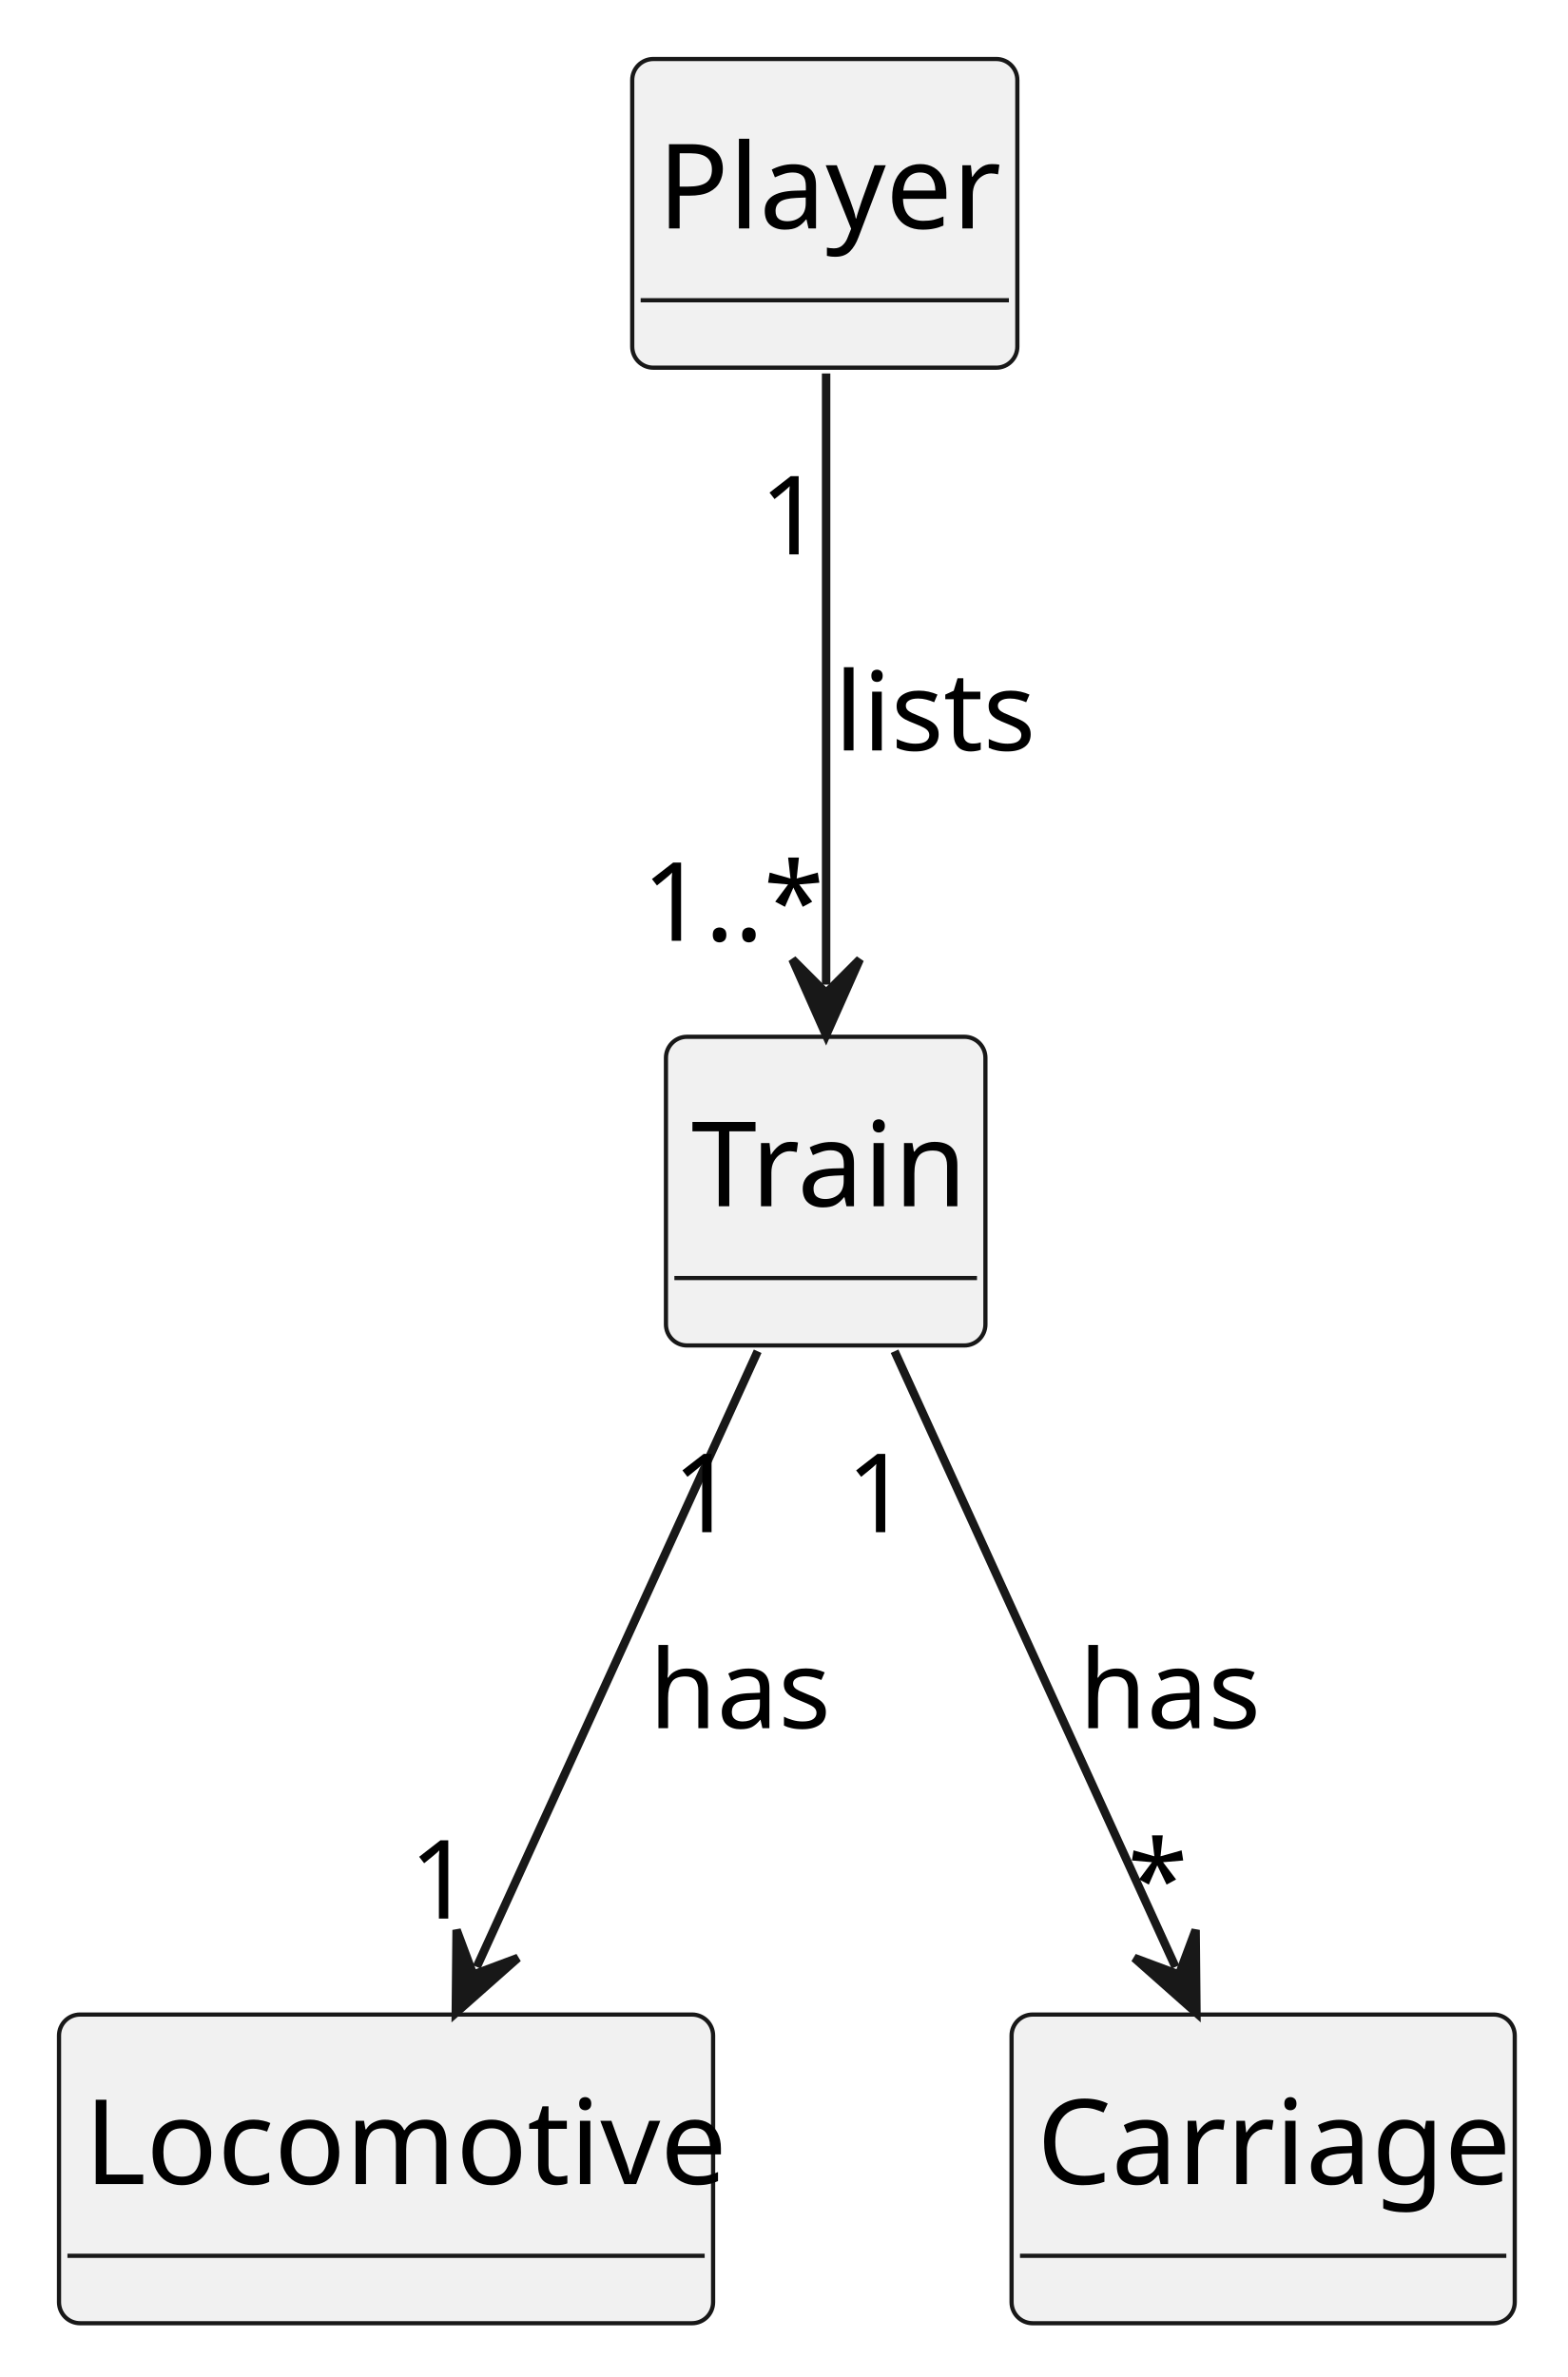
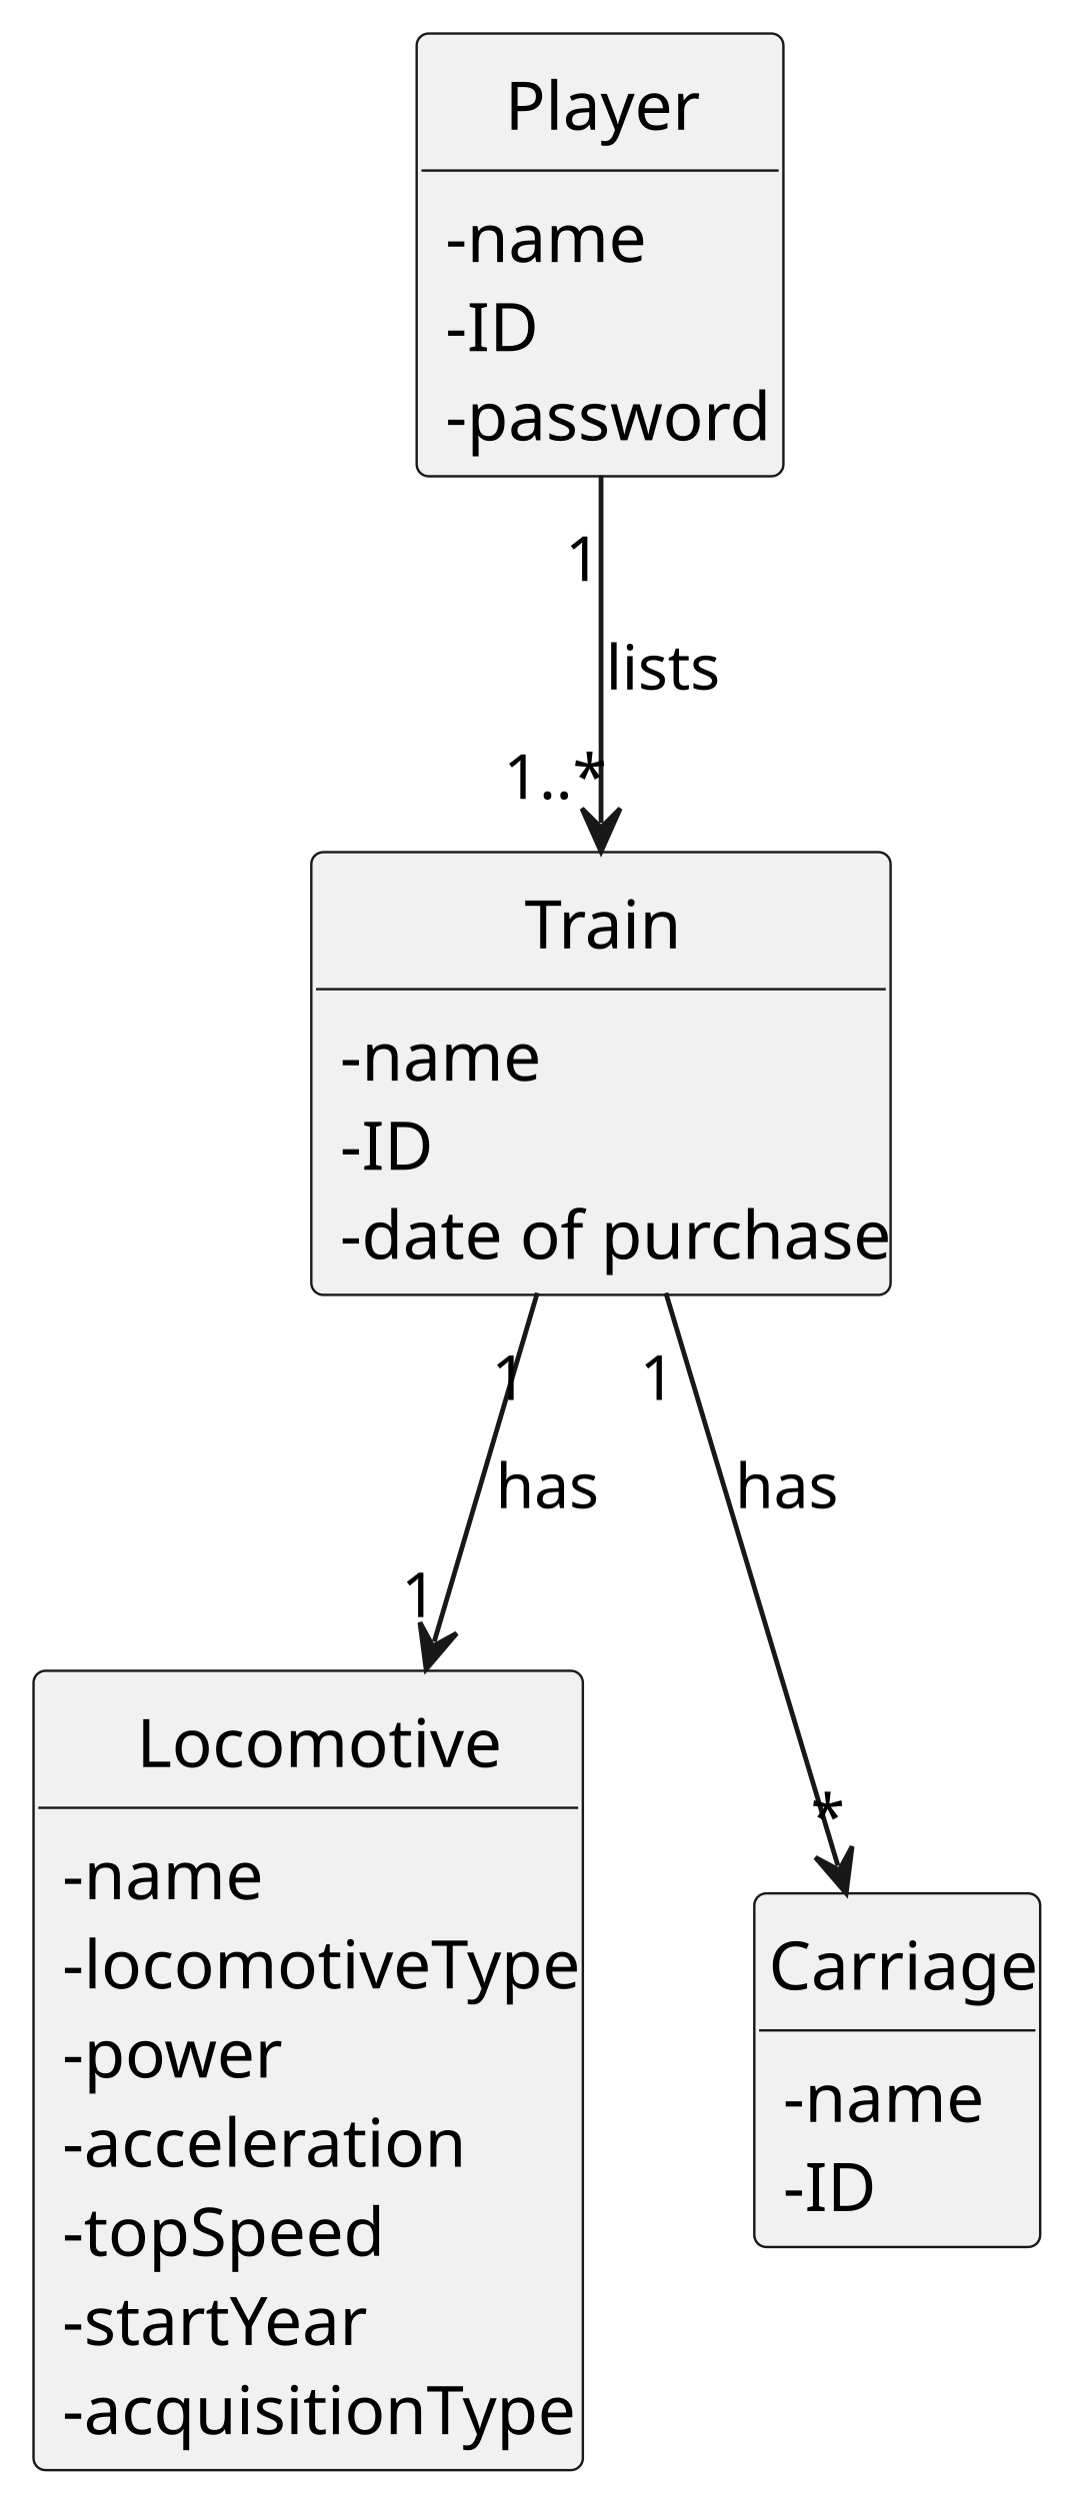
- <svg xmlns="http://www.w3.org/2000/svg" contentStyleType="text/css" height="282px" preserveAspectRatio="none" style="width:186px;height:282px;background:#FFFFFF;" version="1.1" viewBox="0 0 186 282" width="186px" zoomAndPan="magnify">
+ <svg xmlns="http://www.w3.org/2000/svg" contentStyleType="text/css" height="522px" preserveAspectRatio="none" style="width:224px;height:522px;background:#FFFFFF;" version="1.1" viewBox="0 0 224 522" width="224px" zoomAndPan="magnify">
  <defs />
  <g>
    <g id="elem_Player">
-       <rect codeLine="10" fill="#F1F1F1" height="36.621" id="Player" rx="2.5" ry="2.5" style="stroke:#181818;stroke-width:0.5;" width="45.683" x="75" y="7" />
-       <text fill="#000000" font-family="sans-serif" font-size="14" lengthAdjust="spacing" textLength="39.683" x="78" y="27.107">Player</text>
-       <line style="stroke:#181818;stroke-width:0.5;" x1="76" x2="119.683" y1="35.621" y2="35.621" />
+       <rect codeLine="10" fill="#F1F1F1" height="92.484" id="Player" rx="2.5" ry="2.5" style="stroke:#181818;stroke-width:0.5;" width="76.579" x="87" y="7" />
+       <text fill="#000000" font-family="sans-serif" font-size="14" lengthAdjust="spacing" textLength="39.683" x="105.448" y="27.107">Player</text>
+       <line style="stroke:#181818;stroke-width:0.5;" x1="88" x2="162.579" y1="35.621" y2="35.621" />
+       <text fill="#000000" font-family="sans-serif" font-size="14" lengthAdjust="spacing" textLength="39.683" x="93" y="54.728">-name</text>
+       <text fill="#000000" font-family="sans-serif" font-size="14" lengthAdjust="spacing" textLength="18.662" x="93" y="73.35">-ID</text>
+       <text fill="#000000" font-family="sans-serif" font-size="14" lengthAdjust="spacing" textLength="64.579" x="93" y="91.971">-password</text>
    </g>
    <g id="elem_Train">
-       <rect codeLine="13" fill="#F1F1F1" height="36.621" id="Train" rx="2.5" ry="2.5" style="stroke:#181818;stroke-width:0.5;" width="37.897" x="79" y="123" />
-       <text fill="#000000" font-family="sans-serif" font-size="14" lengthAdjust="spacing" textLength="31.896" x="82" y="143.107">Train</text>
-       <line style="stroke:#181818;stroke-width:0.5;" x1="80" x2="115.897" y1="151.621" y2="151.621" />
+       <rect codeLine="16" fill="#F1F1F1" height="92.484" id="Train" rx="2.5" ry="2.5" style="stroke:#181818;stroke-width:0.5;" width="120.958" x="65" y="178" />
+       <text fill="#000000" font-family="sans-serif" font-size="14" lengthAdjust="spacing" textLength="31.896" x="109.531" y="198.107">Train</text>
+       <line style="stroke:#181818;stroke-width:0.5;" x1="66" x2="184.958" y1="206.621" y2="206.621" />
+       <text fill="#000000" font-family="sans-serif" font-size="14" lengthAdjust="spacing" textLength="39.683" x="71" y="225.728">-name</text>
+       <text fill="#000000" font-family="sans-serif" font-size="14" lengthAdjust="spacing" textLength="18.662" x="71" y="244.35">-ID</text>
+       <text fill="#000000" font-family="sans-serif" font-size="14" lengthAdjust="spacing" textLength="108.958" x="71" y="262.971">-date of purchase</text>
    </g>
    <g id="elem_Locomotive">
-       <rect codeLine="17" fill="#F1F1F1" height="36.621" id="Locomotive" rx="2.5" ry="2.5" style="stroke:#181818;stroke-width:0.5;" width="77.593" x="7" y="239" />
-       <text fill="#000000" font-family="sans-serif" font-size="14" lengthAdjust="spacing" textLength="71.593" x="10" y="259.107">Locomotive</text>
-       <line style="stroke:#181818;stroke-width:0.5;" x1="8" x2="83.593" y1="267.621" y2="267.621" />
+       <rect codeLine="22" fill="#F1F1F1" height="166.969" id="Locomotive" rx="2.5" ry="2.5" style="stroke:#181818;stroke-width:0.5;" width="114.703" x="7" y="349" />
+       <text fill="#000000" font-family="sans-serif" font-size="14" lengthAdjust="spacing" textLength="71.593" x="28.555" y="369.107">Locomotive</text>
+       <line style="stroke:#181818;stroke-width:0.5;" x1="8" x2="120.703" y1="377.621" y2="377.621" />
+       <text fill="#000000" font-family="sans-serif" font-size="14" lengthAdjust="spacing" textLength="39.683" x="13" y="396.728">-name</text>
+       <text fill="#000000" font-family="sans-serif" font-size="14" lengthAdjust="spacing" textLength="102.703" x="13" y="415.35">-locomotiveType</text>
+       <text fill="#000000" font-family="sans-serif" font-size="14" lengthAdjust="spacing" textLength="42.793" x="13" y="433.971">-power</text>
+       <text fill="#000000" font-family="sans-serif" font-size="14" lengthAdjust="spacing" textLength="80.151" x="13" y="452.592">-acceleration</text>
+       <text fill="#000000" font-family="sans-serif" font-size="14" lengthAdjust="spacing" textLength="64.606" x="13" y="471.213">-topSpeed</text>
+       <text fill="#000000" font-family="sans-serif" font-size="14" lengthAdjust="spacing" textLength="61.462" x="13" y="489.834">-startYear</text>
+       <text fill="#000000" font-family="sans-serif" font-size="14" lengthAdjust="spacing" textLength="101.938" x="13" y="508.455">-acquisitionType</text>
    </g>
    <g id="elem_Carriage">
-       <rect codeLine="21" fill="#F1F1F1" height="36.621" id="Carriage" rx="2.5" ry="2.5" style="stroke:#181818;stroke-width:0.5;" width="59.69" x="120" y="239" />
-       <text fill="#000000" font-family="sans-serif" font-size="14" lengthAdjust="spacing" textLength="53.69" x="123" y="259.107">Carriage</text>
-       <line style="stroke:#181818;stroke-width:0.5;" x1="121" x2="178.69" y1="267.621" y2="267.621" />
+       <rect codeLine="32" fill="#F1F1F1" height="73.863" id="Carriage" rx="2.5" ry="2.5" style="stroke:#181818;stroke-width:0.5;" width="59.69" x="157.5" y="395.5" />
+       <text fill="#000000" font-family="sans-serif" font-size="14" lengthAdjust="spacing" textLength="53.69" x="160.5" y="415.607">Carriage</text>
+       <line style="stroke:#181818;stroke-width:0.5;" x1="158.5" x2="216.19" y1="424.121" y2="424.121" />
+       <text fill="#000000" font-family="sans-serif" font-size="14" lengthAdjust="spacing" textLength="39.683" x="163.5" y="443.228">-name</text>
+       <text fill="#000000" font-family="sans-serif" font-size="14" lengthAdjust="spacing" textLength="18.662" x="163.5" y="461.85">-ID</text>
    </g>
    <g id="link_Player_Train">
-       <path codeLine="25" d="M98,44.31 C98,65.73 98,95.45 98,116.81 " fill="none" id="Player-to-Train" style="stroke:#181818;stroke-width:1.0;" />
-       <polygon fill="#181818" points="98,122.81,102,113.81,98,117.81,94,113.81,98,122.81" style="stroke:#181818;stroke-width:1.0;" />
-       <text fill="#000000" font-family="sans-serif" font-size="13" lengthAdjust="spacing" textLength="22.388" x="99" y="89.028">lists</text>
-       <text fill="#000000" font-family="sans-serif" font-size="13" lengthAdjust="spacing" textLength="7.23" x="90.133" y="65.768">1</text>
-       <text fill="#000000" font-family="sans-serif" font-size="13" lengthAdjust="spacing" textLength="19.513" x="76.185" y="111.614">1..*</text>
+       <path codeLine="37" d="M125.5,99.29 C125.5,123.63 125.5,147.56 125.5,171.88 " fill="none" id="Player-to-Train" style="stroke:#181818;stroke-width:1.0;" />
+       <polygon fill="#181818" points="125.5,177.88,129.5,168.88,125.5,172.88,121.5,168.88,125.5,177.88" style="stroke:#181818;stroke-width:1.0;" />
+       <text fill="#000000" font-family="sans-serif" font-size="13" lengthAdjust="spacing" textLength="22.388" x="126.5" y="144.028">lists</text>
+       <text fill="#000000" font-family="sans-serif" font-size="13" lengthAdjust="spacing" textLength="7.23" x="118.034" y="121.351">1</text>
+       <text fill="#000000" font-family="sans-serif" font-size="13" lengthAdjust="spacing" textLength="19.513" x="105.145" y="166.872">1..*</text>
    </g>
    <g id="link_Train_Locomotive">
-       <path codeLine="26" d="M89.88,160.31 C80.11,181.73 66.299,211.991 56.559,233.351 " fill="none" id="Train-to-Locomotive" style="stroke:#181818;stroke-width:1.0;" />
-       <polygon fill="#181818" points="54.07,238.81,61.444,232.281,56.145,234.261,54.165,228.962,54.07,238.81" style="stroke:#181818;stroke-width:1.0;" />
-       <text fill="#000000" font-family="sans-serif" font-size="13" lengthAdjust="spacing" textLength="20.96" x="77" y="205.028">has</text>
-       <text fill="#000000" font-family="sans-serif" font-size="13" lengthAdjust="spacing" textLength="7.23" x="79.802" y="181.768">1</text>
-       <text fill="#000000" font-family="sans-serif" font-size="13" lengthAdjust="spacing" textLength="7.23" x="48.567" y="227.614">1</text>
+       <path codeLine="38" d="M112.19,270.06 C105.39,293.08 98.589,316.086 90.669,342.916 " fill="none" id="Train-to-Locomotive" style="stroke:#181818;stroke-width:1.0;" />
+       <polygon fill="#181818" points="88.97,348.67,95.354,341.171,90.386,343.875,87.682,338.906,88.97,348.67" style="stroke:#181818;stroke-width:1.0;" />
+       <text fill="#000000" font-family="sans-serif" font-size="13" lengthAdjust="spacing" textLength="20.96" x="103.5" y="315.028">has</text>
+       <text fill="#000000" font-family="sans-serif" font-size="13" lengthAdjust="spacing" textLength="7.23" x="102.637" y="292.428">1</text>
+       <text fill="#000000" font-family="sans-serif" font-size="13" lengthAdjust="spacing" textLength="7.23" x="83.795" y="337.778">1</text>
    </g>
    <g id="link_Train_Carriage">
-       <path codeLine="27" d="M106.12,160.31 C115.89,181.73 129.701,211.991 139.441,233.351 " fill="none" id="Train-to-Carriage" style="stroke:#181818;stroke-width:1.0;" />
-       <polygon fill="#181818" points="141.93,238.81,141.835,228.962,139.856,234.261,134.556,232.281,141.93,238.81" style="stroke:#181818;stroke-width:1.0;" />
-       <text fill="#000000" font-family="sans-serif" font-size="13" lengthAdjust="spacing" textLength="20.96" x="128" y="205.028">has</text>
-       <text fill="#000000" font-family="sans-serif" font-size="13" lengthAdjust="spacing" textLength="7.23" x="100.406" y="181.768">1</text>
-       <text fill="#000000" font-family="sans-serif" font-size="13" lengthAdjust="spacing" textLength="5.059" x="133.75" y="227.614">*</text>
+       <path codeLine="39" d="M139.03,270.06 C150.32,307.68 164.484,354.854 174.954,389.714 " fill="none" id="Train-to-Carriage" style="stroke:#181818;stroke-width:1.0;" />
+       <polygon fill="#181818" points="176.68,395.46,177.922,385.69,175.242,390.671,170.26,387.991,176.68,395.46" style="stroke:#181818;stroke-width:1.0;" />
+       <text fill="#000000" font-family="sans-serif" font-size="13" lengthAdjust="spacing" textLength="20.96" x="153.5" y="315.028">has</text>
+       <text fill="#000000" font-family="sans-serif" font-size="13" lengthAdjust="spacing" textLength="7.23" x="133.587" y="292.428">1</text>
+       <text fill="#000000" font-family="sans-serif" font-size="13" lengthAdjust="spacing" textLength="5.059" x="169.258" y="384.131">*</text>
    </g>
  </g>
</svg>
